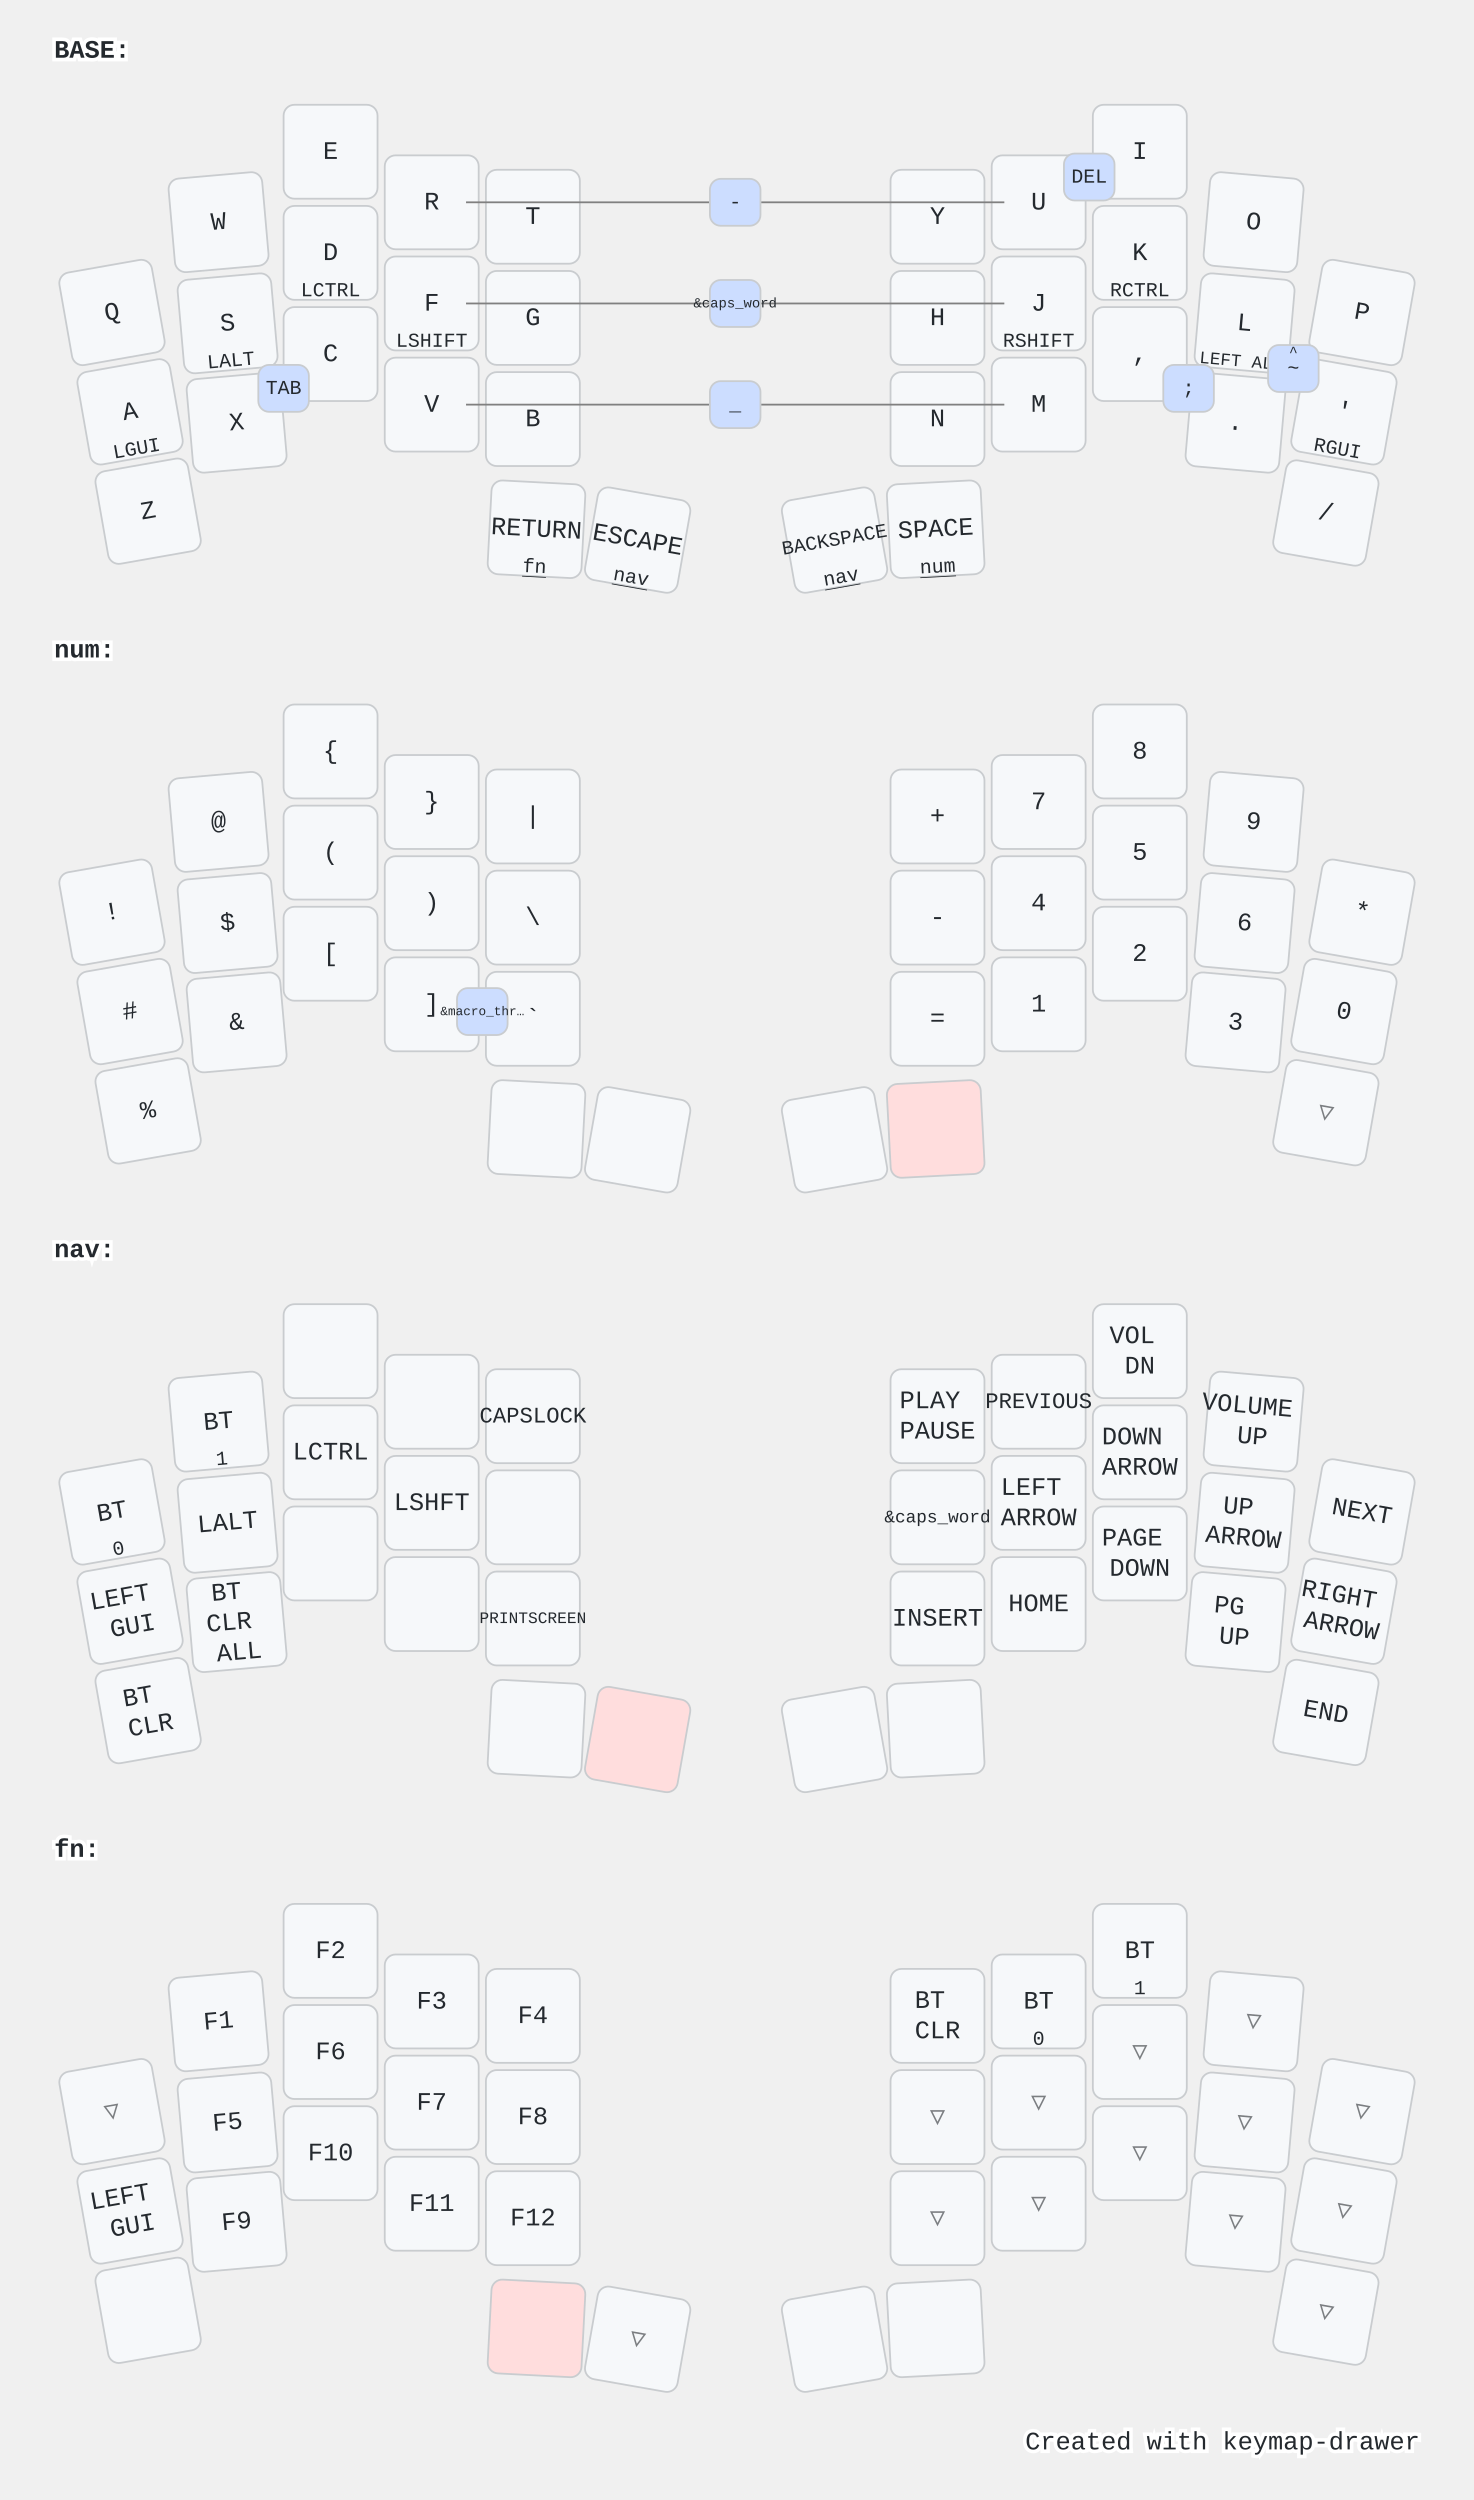
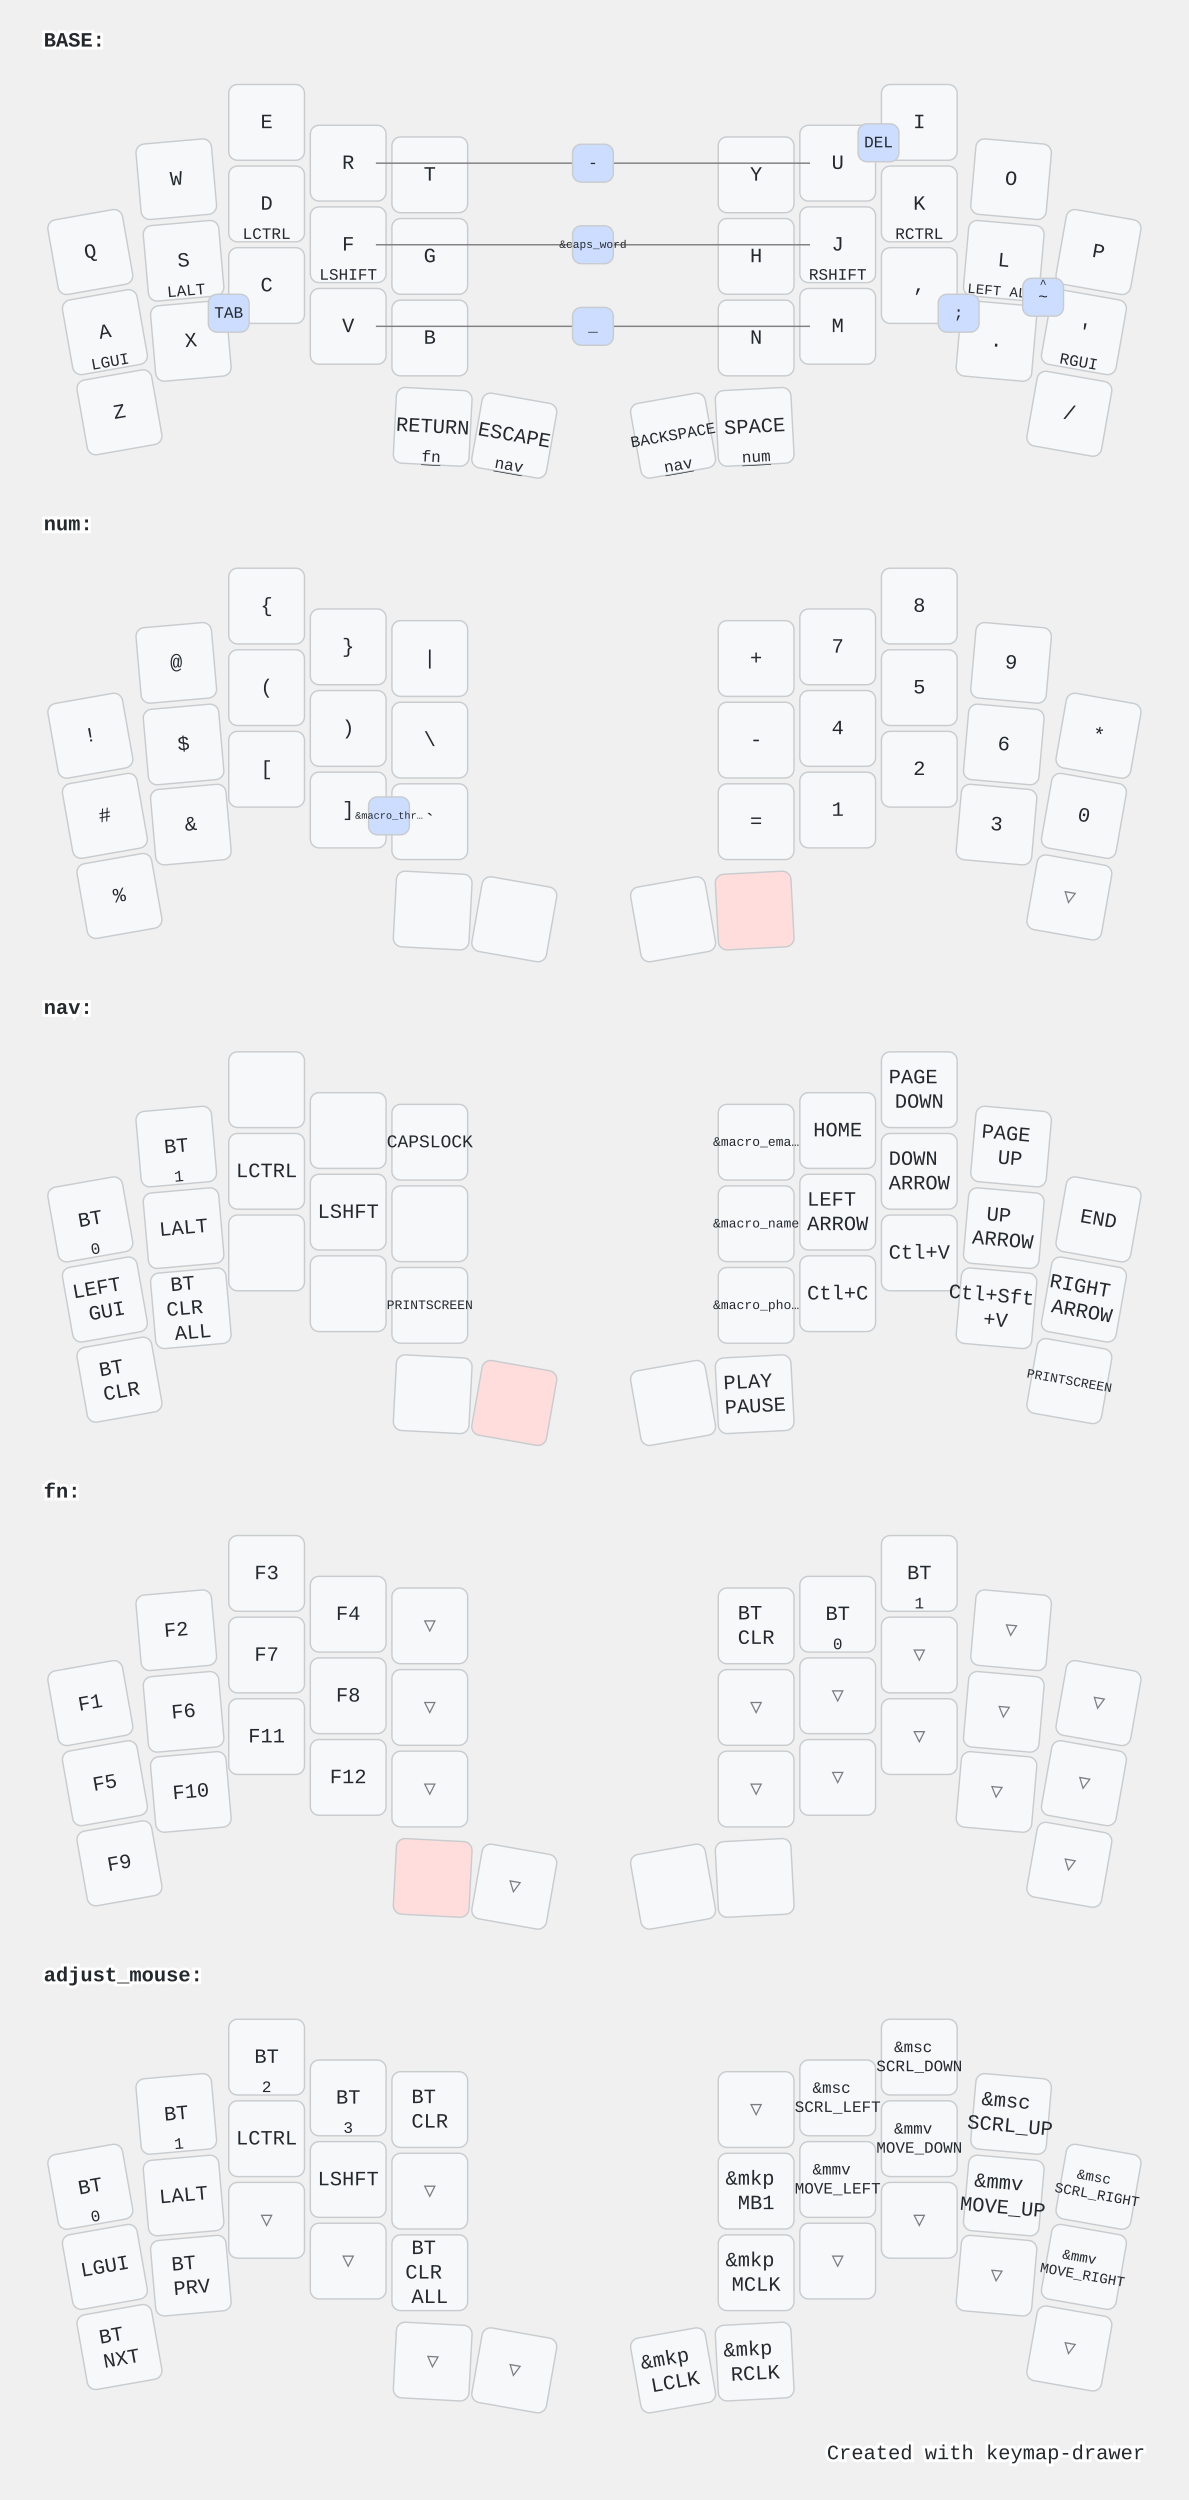
- <svg xmlns="http://www.w3.org/2000/svg" width="816" height="1384" viewBox="0 0 816 1384" class="keymap">
+ <svg xmlns="http://www.w3.org/2000/svg" width="816" height="1716" viewBox="0 0 816 1716" class="keymap">
  <style>/* inherit to force styles through use tags */
svg path {
    fill: inherit;
}

/* font and background color specifications */
svg.keymap {
    font-family: SFMono-Regular,Consolas,Liberation Mono,Menlo,monospace;
    font-size: 14px;
    font-kerning: normal;
    text-rendering: optimizeLegibility;
    fill: #24292e;
}

/* default key styling */
rect.key {
    fill: #f6f8fa;
}

rect.key, rect.combo {
    stroke: #c9cccf;
    stroke-width: 1;
}

/* default key side styling, only used is draw_key_sides is set */
rect.side {
    filter: brightness(90%);
}

/* color accent for combo boxes */
rect.combo, rect.combo-separate {
    fill: #cdf;
}

/* color accent for held keys */
rect.held, rect.combo.held {
    fill: #fdd;
}

/* color accent for ghost (optional) keys */
rect.ghost, rect.combo.ghost {
    stroke-dasharray: 4, 4;
    stroke-width: 2;
}

text {
    text-anchor: middle;
    dominant-baseline: middle;
}

/* styling for layer labels */
text.label {
    font-weight: bold;
    text-anchor: start;
    stroke: white;
    stroke-width: 4;
    paint-order: stroke;
}

/* styling for optional footer */
text.footer {
    text-anchor: end;
    dominant-baseline: auto;
    stroke: white;
    stroke-width: 4;
    paint-order: stroke;
}

/* styling for combo tap, and key non-tap label text */
text.combo, text.hold, text.shifted, text.left, text.right, text.tl, text.tr, text.bl, text.br {
    font-size: 11px;
}

text.hold, text.bl, text.br {
    text-anchor: middle;
    dominant-baseline: auto;
}

text.shifted, text.tl, text.tr {
    text-anchor: middle;
    dominant-baseline: hanging;
}

text.left, text.tl, text.bl {
    text-anchor: start;
}

text.right, text.tr, text.br {
    text-anchor: end;
}

text.layer-activator {
    text-decoration: underline;
}

/* styling for hold/shifted label text in combo box */
text.combo.hold, text.combo.shifted, text.combo.left, text.combo.right {
    font-size: 8px;
}

/* lighter symbol for transparent keys */
text.trans {
    fill: #7b7e81;
}

/* styling for combo dendrons */
path.combo {
    stroke-width: 1;
    stroke: gray;
    fill: none;
}

/* Start Tabler Icons Cleanup */
/* cannot use height/width with glyphs */
.icon-tabler &gt; path {
    fill: inherit;
    stroke: inherit;
    stroke-width: 2;
}
/* hide tabler's default box */
.icon-tabler &gt; path[stroke="none"][fill="none"] {
    visibility: hidden;
}
/* End Tabler Icons Cleanup */

@media (prefers-color-scheme: dark) {
svg.keymap { fill: #d1d6db; }
rect.key { fill: #3f4750; }
rect.key, rect.combo { stroke: #60666c; }
rect.combo, rect.combo-separate { fill: #1f3d7a; }
rect.held, rect.combo.held { fill: #854747; }
text.label, text.footer { stroke: black; }
text.trans { fill: #7e8184; }
path.combo { stroke: #7f7f7f; }

}</style>
  <g transform="translate(30, 0)" class="layer-BASE">
    <text x="0" y="28" class="label" id="BASE">BASE:</text>
    <g transform="translate(0, 56)">
      <g transform="translate(32, 117) rotate(-10.0)" class="key keypos-0">
        <rect rx="6" ry="6" x="-26" y="-26" width="52" height="52" class="key" />
        <text x="0" y="0" class="key tap">Q</text>
      </g>
      <g transform="translate(91, 67) rotate(-5.0)" class="key keypos-1">
        <rect rx="6" ry="6" x="-26" y="-26" width="52" height="52" class="key" />
        <text x="0" y="0" class="key tap">W</text>
      </g>
      <g transform="translate(153, 28)" class="key keypos-2">
        <rect rx="6" ry="6" x="-26" y="-26" width="52" height="52" class="key" />
        <text x="0" y="0" class="key tap">E</text>
      </g>
      <g transform="translate(209, 56)" class="key keypos-3">
        <rect rx="6" ry="6" x="-26" y="-26" width="52" height="52" class="key" />
        <text x="0" y="0" class="key tap">R</text>
      </g>
      <g transform="translate(265, 64)" class="key keypos-4">
        <rect rx="6" ry="6" x="-26" y="-26" width="52" height="52" class="key" />
        <text x="0" y="0" class="key tap">T</text>
      </g>
      <g transform="translate(489, 64)" class="key keypos-5">
        <rect rx="6" ry="6" x="-26" y="-26" width="52" height="52" class="key" />
        <text x="0" y="0" class="key tap">Y</text>
      </g>
      <g transform="translate(545, 56)" class="key keypos-6">
        <rect rx="6" ry="6" x="-26" y="-26" width="52" height="52" class="key" />
        <text x="0" y="0" class="key tap">U</text>
      </g>
      <g transform="translate(601, 28)" class="key keypos-7">
        <rect rx="6" ry="6" x="-26" y="-26" width="52" height="52" class="key" />
        <text x="0" y="0" class="key tap">I</text>
      </g>
      <g transform="translate(664, 67) rotate(5.0)" class="key keypos-8">
        <rect rx="6" ry="6" x="-26" y="-26" width="52" height="52" class="key" />
        <text x="0" y="0" class="key tap">O</text>
      </g>
      <g transform="translate(724, 117) rotate(10.0)" class="key keypos-9">
        <rect rx="6" ry="6" x="-26" y="-26" width="52" height="52" class="key" />
        <text x="0" y="0" class="key tap">P</text>
      </g>
      <g transform="translate(42, 172) rotate(-10.0)" class="key keypos-10">
        <rect rx="6" ry="6" x="-26" y="-26" width="52" height="52" class="key" />
        <text x="0" y="0" class="key tap">A</text>
        <text x="0" y="24" class="key hold">LGUI</text>
      </g>
      <g transform="translate(96, 123) rotate(-5.0)" class="key keypos-11">
        <rect rx="6" ry="6" x="-26" y="-26" width="52" height="52" class="key" />
        <text x="0" y="0" class="key tap">S</text>
        <text x="0" y="24" class="key hold">LALT</text>
      </g>
      <g transform="translate(153, 84)" class="key keypos-12">
        <rect rx="6" ry="6" x="-26" y="-26" width="52" height="52" class="key" />
        <text x="0" y="0" class="key tap">D</text>
        <text x="0" y="24" class="key hold">LCTRL</text>
      </g>
      <g transform="translate(209, 112)" class="key keypos-13">
        <rect rx="6" ry="6" x="-26" y="-26" width="52" height="52" class="key" />
        <text x="0" y="0" class="key tap">F</text>
        <text x="0" y="24" class="key hold">LSHIFT</text>
      </g>
      <g transform="translate(265, 120)" class="key keypos-14">
        <rect rx="6" ry="6" x="-26" y="-26" width="52" height="52" class="key" />
        <text x="0" y="0" class="key tap">G</text>
      </g>
      <g transform="translate(489, 120)" class="key keypos-15">
        <rect rx="6" ry="6" x="-26" y="-26" width="52" height="52" class="key" />
        <text x="0" y="0" class="key tap">H</text>
      </g>
      <g transform="translate(545, 112)" class="key keypos-16">
        <rect rx="6" ry="6" x="-26" y="-26" width="52" height="52" class="key" />
        <text x="0" y="0" class="key tap">J</text>
        <text x="0" y="24" class="key hold">RSHIFT</text>
      </g>
      <g transform="translate(601, 84)" class="key keypos-17">
        <rect rx="6" ry="6" x="-26" y="-26" width="52" height="52" class="key" />
        <text x="0" y="0" class="key tap">K</text>
        <text x="0" y="24" class="key hold">RCTRL</text>
      </g>
      <g transform="translate(659, 123) rotate(5.0)" class="key keypos-18">
        <rect rx="6" ry="6" x="-26" y="-26" width="52" height="52" class="key" />
        <text x="0" y="0" class="key tap">L</text>
        <text x="0" y="24" class="key hold">
          <tspan style="font-size: 88%">LEFT ALT</tspan>
        </text>
      </g>
      <g transform="translate(714, 172) rotate(10.0)" class="key keypos-19">
        <rect rx="6" ry="6" x="-26" y="-26" width="52" height="52" class="key" />
        <text x="0" y="0" class="key tap">'</text>
        <text x="0" y="24" class="key hold">RGUI</text>
      </g>
      <g transform="translate(52, 227) rotate(-10.0)" class="key keypos-20">
        <rect rx="6" ry="6" x="-26" y="-26" width="52" height="52" class="key" />
        <text x="0" y="0" class="key tap">Z</text>
      </g>
      <g transform="translate(101, 178) rotate(-5.0)" class="key keypos-21">
        <rect rx="6" ry="6" x="-26" y="-26" width="52" height="52" class="key" />
        <text x="0" y="0" class="key tap">X</text>
      </g>
      <g transform="translate(153, 140)" class="key keypos-22">
        <rect rx="6" ry="6" x="-26" y="-26" width="52" height="52" class="key" />
        <text x="0" y="0" class="key tap">C</text>
      </g>
      <g transform="translate(209, 168)" class="key keypos-23">
        <rect rx="6" ry="6" x="-26" y="-26" width="52" height="52" class="key" />
        <text x="0" y="0" class="key tap">V</text>
      </g>
      <g transform="translate(265, 176)" class="key keypos-24">
        <rect rx="6" ry="6" x="-26" y="-26" width="52" height="52" class="key" />
        <text x="0" y="0" class="key tap">B</text>
      </g>
      <g transform="translate(489, 176)" class="key keypos-25">
        <rect rx="6" ry="6" x="-26" y="-26" width="52" height="52" class="key" />
        <text x="0" y="0" class="key tap">N</text>
      </g>
      <g transform="translate(545, 168)" class="key keypos-26">
        <rect rx="6" ry="6" x="-26" y="-26" width="52" height="52" class="key" />
        <text x="0" y="0" class="key tap">M</text>
      </g>
      <g transform="translate(601, 140)" class="key keypos-27">
        <rect rx="6" ry="6" x="-26" y="-26" width="52" height="52" class="key" />
        <text x="0" y="0" class="key tap">,</text>
      </g>
      <g transform="translate(654, 178) rotate(5.0)" class="key keypos-28">
        <rect rx="6" ry="6" x="-26" y="-26" width="52" height="52" class="key" />
        <text x="0" y="0" class="key tap">.</text>
      </g>
      <g transform="translate(704, 228) rotate(10.0)" class="key keypos-29">
        <rect rx="6" ry="6" x="-26" y="-26" width="52" height="52" class="key" />
        <text x="0" y="0" class="key tap">/</text>
      </g>
      <g transform="translate(267, 237) rotate(3.0)" class="key keypos-30">
        <rect rx="6" ry="6" x="-26" y="-26" width="52" height="52" class="key" />
        <text x="0" y="0" class="key tap">RETURN</text>
        <a href="#fn">
          <text x="0" y="24" class="key hold layer-activator">fn</text>
        </a>
      </g>
      <g transform="translate(323, 243) rotate(10.0)" class="key keypos-31">
        <rect rx="6" ry="6" x="-26" y="-26" width="52" height="52" class="key" />
        <text x="0" y="0" class="key tap">ESCAPE</text>
        <a href="#nav">
          <text x="0" y="24" class="key hold layer-activator">nav</text>
        </a>
      </g>
      <g transform="translate(432, 243) rotate(-10.0)" class="key keypos-32">
        <rect rx="6" ry="6" x="-26" y="-26" width="52" height="52" class="key" />
        <text x="0" y="0" class="key tap">
          <tspan style="font-size: 78%">BACKSPACE</tspan>
        </text>
        <a href="#nav">
          <text x="0" y="24" class="key hold layer-activator">nav</text>
        </a>
      </g>
      <g transform="translate(488, 237) rotate(-3.0)" class="key keypos-33">
        <rect rx="6" ry="6" x="-26" y="-26" width="52" height="52" class="key" />
        <text x="0" y="0" class="key tap">SPACE</text>
        <a href="#num">
          <text x="0" y="24" class="key hold layer-activator">num</text>
        </a>
      </g>
      <g class="combo combopos-0">
        <rect rx="6" ry="6" x="559" y="29" width="28" height="26" class="combo" />
        <text x="573" y="42" class="combo tap">DEL</text>
      </g>
      <g class="combo combopos-1">
        <rect rx="6" ry="6" x="113" y="146" width="28" height="26" class="combo" />
        <text x="127" y="159" class="combo tap">TAB</text>
      </g>
      <g class="combo combopos-2">
        <rect rx="6" ry="6" x="672" y="135" width="28" height="26" class="combo" />
        <text x="686" y="148" class="combo tap">~</text>
        <text x="686" y="137" class="combo shifted">^</text>
      </g>
      <g class="combo combopos-3">
        <rect rx="6" ry="6" x="614" y="146" width="28" height="26" class="combo" />
        <text x="628" y="159" class="combo tap">;</text>
      </g>
      <g class="combo combopos-4">
        <path d="M377,112 l-149,0" class="combo" />
        <path d="M377,112 l149,0" class="combo" />
        <rect rx="6" ry="6" x="363" y="99" width="28" height="26" class="combo" />
        <text x="377" y="112" class="combo tap">
          <tspan style="font-size: 70%">&amp;caps_word</tspan>
        </text>
      </g>
      <g class="combo combopos-5">
        <path d="M377,168 l-149,0" class="combo" />
        <path d="M377,168 l149,0" class="combo" />
        <rect rx="6" ry="6" x="363" y="155" width="28" height="26" class="combo" />
        <text x="377" y="168" class="combo tap">_</text>
      </g>
      <g class="combo combopos-6">
        <path d="M377,56 l-149,0" class="combo" />
        <path d="M377,56 l149,0" class="combo" />
        <rect rx="6" ry="6" x="363" y="43" width="28" height="26" class="combo" />
        <text x="377" y="56" class="combo tap">-</text>
      </g>
    </g>
  </g>
  <g transform="translate(30, 332)" class="layer-num">
    <text x="0" y="28" class="label" id="num">num:</text>
    <g transform="translate(0, 56)">
      <g transform="translate(32, 117) rotate(-10.0)" class="key keypos-0">
        <rect rx="6" ry="6" x="-26" y="-26" width="52" height="52" class="key" />
        <text x="0" y="0" class="key tap">!</text>
      </g>
      <g transform="translate(91, 67) rotate(-5.0)" class="key keypos-1">
        <rect rx="6" ry="6" x="-26" y="-26" width="52" height="52" class="key" />
        <text x="0" y="0" class="key tap">@</text>
      </g>
      <g transform="translate(153, 28)" class="key keypos-2">
        <rect rx="6" ry="6" x="-26" y="-26" width="52" height="52" class="key" />
        <text x="0" y="0" class="key tap">{</text>
      </g>
      <g transform="translate(209, 56)" class="key keypos-3">
        <rect rx="6" ry="6" x="-26" y="-26" width="52" height="52" class="key" />
        <text x="0" y="0" class="key tap">}</text>
      </g>
      <g transform="translate(265, 64)" class="key keypos-4">
        <rect rx="6" ry="6" x="-26" y="-26" width="52" height="52" class="key" />
        <text x="0" y="0" class="key tap">|</text>
      </g>
      <g transform="translate(489, 64)" class="key keypos-5">
        <rect rx="6" ry="6" x="-26" y="-26" width="52" height="52" class="key" />
        <text x="0" y="0" class="key tap">+</text>
      </g>
      <g transform="translate(545, 56)" class="key keypos-6">
        <rect rx="6" ry="6" x="-26" y="-26" width="52" height="52" class="key" />
        <text x="0" y="0" class="key tap">7</text>
      </g>
      <g transform="translate(601, 28)" class="key keypos-7">
        <rect rx="6" ry="6" x="-26" y="-26" width="52" height="52" class="key" />
        <text x="0" y="0" class="key tap">8</text>
      </g>
      <g transform="translate(664, 67) rotate(5.0)" class="key keypos-8">
        <rect rx="6" ry="6" x="-26" y="-26" width="52" height="52" class="key" />
        <text x="0" y="0" class="key tap">9</text>
      </g>
      <g transform="translate(724, 117) rotate(10.0)" class="key keypos-9">
        <rect rx="6" ry="6" x="-26" y="-26" width="52" height="52" class="key" />
        <text x="0" y="0" class="key tap">*</text>
      </g>
      <g transform="translate(42, 172) rotate(-10.0)" class="key keypos-10">
        <rect rx="6" ry="6" x="-26" y="-26" width="52" height="52" class="key" />
        <text x="0" y="0" class="key tap">#</text>
      </g>
      <g transform="translate(96, 123) rotate(-5.0)" class="key keypos-11">
        <rect rx="6" ry="6" x="-26" y="-26" width="52" height="52" class="key" />
        <text x="0" y="0" class="key tap">$</text>
      </g>
      <g transform="translate(153, 84)" class="key keypos-12">
        <rect rx="6" ry="6" x="-26" y="-26" width="52" height="52" class="key" />
        <text x="0" y="0" class="key tap">(</text>
      </g>
      <g transform="translate(209, 112)" class="key keypos-13">
        <rect rx="6" ry="6" x="-26" y="-26" width="52" height="52" class="key" />
        <text x="0" y="0" class="key tap">)</text>
      </g>
      <g transform="translate(265, 120)" class="key keypos-14">
        <rect rx="6" ry="6" x="-26" y="-26" width="52" height="52" class="key" />
        <text x="0" y="0" class="key tap">\</text>
      </g>
      <g transform="translate(489, 120)" class="key keypos-15">
        <rect rx="6" ry="6" x="-26" y="-26" width="52" height="52" class="key" />
        <text x="0" y="0" class="key tap">-</text>
      </g>
      <g transform="translate(545, 112)" class="key keypos-16">
        <rect rx="6" ry="6" x="-26" y="-26" width="52" height="52" class="key" />
        <text x="0" y="0" class="key tap">4</text>
      </g>
      <g transform="translate(601, 84)" class="key keypos-17">
        <rect rx="6" ry="6" x="-26" y="-26" width="52" height="52" class="key" />
        <text x="0" y="0" class="key tap">5</text>
      </g>
      <g transform="translate(659, 123) rotate(5.0)" class="key keypos-18">
        <rect rx="6" ry="6" x="-26" y="-26" width="52" height="52" class="key" />
        <text x="0" y="0" class="key tap">6</text>
      </g>
      <g transform="translate(714, 172) rotate(10.0)" class="key keypos-19">
        <rect rx="6" ry="6" x="-26" y="-26" width="52" height="52" class="key" />
        <text x="0" y="0" class="key tap">0</text>
      </g>
      <g transform="translate(52, 227) rotate(-10.0)" class="key keypos-20">
        <rect rx="6" ry="6" x="-26" y="-26" width="52" height="52" class="key" />
        <text x="0" y="0" class="key tap">%</text>
      </g>
      <g transform="translate(101, 178) rotate(-5.0)" class="key keypos-21">
        <rect rx="6" ry="6" x="-26" y="-26" width="52" height="52" class="key" />
        <text x="0" y="0" class="key tap">&amp;</text>
      </g>
      <g transform="translate(153, 140)" class="key keypos-22">
        <rect rx="6" ry="6" x="-26" y="-26" width="52" height="52" class="key" />
        <text x="0" y="0" class="key tap">[</text>
      </g>
      <g transform="translate(209, 168)" class="key keypos-23">
        <rect rx="6" ry="6" x="-26" y="-26" width="52" height="52" class="key" />
        <text x="0" y="0" class="key tap">]</text>
      </g>
      <g transform="translate(265, 176)" class="key keypos-24">
        <rect rx="6" ry="6" x="-26" y="-26" width="52" height="52" class="key" />
        <text x="0" y="0" class="key tap">`</text>
      </g>
      <g transform="translate(489, 176)" class="key keypos-25">
        <rect rx="6" ry="6" x="-26" y="-26" width="52" height="52" class="key" />
        <text x="0" y="0" class="key tap">=</text>
      </g>
      <g transform="translate(545, 168)" class="key keypos-26">
        <rect rx="6" ry="6" x="-26" y="-26" width="52" height="52" class="key" />
        <text x="0" y="0" class="key tap">1</text>
      </g>
      <g transform="translate(601, 140)" class="key keypos-27">
        <rect rx="6" ry="6" x="-26" y="-26" width="52" height="52" class="key" />
        <text x="0" y="0" class="key tap">2</text>
      </g>
      <g transform="translate(654, 178) rotate(5.0)" class="key keypos-28">
        <rect rx="6" ry="6" x="-26" y="-26" width="52" height="52" class="key" />
        <text x="0" y="0" class="key tap">3</text>
      </g>
      <g transform="translate(704, 228) rotate(10.0)" class="key trans keypos-29">
        <rect rx="6" ry="6" x="-26" y="-26" width="52" height="52" class="key trans" />
        <text x="0" y="0" class="key trans tap">▽</text>
      </g>
      <g transform="translate(267, 237) rotate(3.0)" class="key keypos-30">
        <rect rx="6" ry="6" x="-26" y="-26" width="52" height="52" class="key" />
      </g>
      <g transform="translate(323, 243) rotate(10.0)" class="key keypos-31">
        <rect rx="6" ry="6" x="-26" y="-26" width="52" height="52" class="key" />
      </g>
      <g transform="translate(432, 243) rotate(-10.0)" class="key keypos-32">
        <rect rx="6" ry="6" x="-26" y="-26" width="52" height="52" class="key" />
      </g>
      <g transform="translate(488, 237) rotate(-3.0)" class="key held keypos-33">
        <rect rx="6" ry="6" x="-26" y="-26" width="52" height="52" class="key held" />
      </g>
      <g class="combo combopos-0">
        <rect rx="6" ry="6" x="223" y="159" width="28" height="26" class="combo" />
        <text x="237" y="172" class="combo tap">
          <tspan style="font-size: 64%">&amp;macro_thr…</tspan>
        </text>
      </g>
    </g>
  </g>
  <g transform="translate(30, 664)" class="layer-nav">
    <text x="0" y="28" class="label" id="nav">nav:</text>
    <g transform="translate(0, 56)">
      <g transform="translate(32, 117) rotate(-10.0)" class="key keypos-0">
        <rect rx="6" ry="6" x="-26" y="-26" width="52" height="52" class="key" />
        <text x="0" y="0" class="key tap">BT</text>
        <text x="0" y="24" class="key hold">0</text>
      </g>
      <g transform="translate(91, 67) rotate(-5.0)" class="key keypos-1">
        <rect rx="6" ry="6" x="-26" y="-26" width="52" height="52" class="key" />
        <text x="0" y="0" class="key tap">BT</text>
        <text x="0" y="24" class="key hold">1</text>
      </g>
      <g transform="translate(153, 28)" class="key keypos-2">
        <rect rx="6" ry="6" x="-26" y="-26" width="52" height="52" class="key" />
      </g>
      <g transform="translate(209, 56)" class="key keypos-3">
        <rect rx="6" ry="6" x="-26" y="-26" width="52" height="52" class="key" />
      </g>
      <g transform="translate(265, 64)" class="key keypos-4">
        <rect rx="6" ry="6" x="-26" y="-26" width="52" height="52" class="key" />
        <text x="0" y="0" class="key tap">
          <tspan style="font-size: 88%">CAPSLOCK</tspan>
        </text>
      </g>
      <g transform="translate(489, 64)" class="key keypos-5">
        <rect rx="6" ry="6" x="-26" y="-26" width="52" height="52" class="key" />
        <text x="0" y="0" class="key tap">
-           <tspan x="0" dy="-0.6em">PLAY</tspan>
-           <tspan x="0" dy="1.2em">PAUSE</tspan>
+           <tspan style="font-size: 64%">&amp;macro_ema…</tspan>
        </text>
      </g>
      <g transform="translate(545, 56)" class="key keypos-6">
        <rect rx="6" ry="6" x="-26" y="-26" width="52" height="52" class="key" />
-         <text x="0" y="0" class="key tap">
-           <tspan style="font-size: 88%">PREVIOUS</tspan>
-         </text>
+         <text x="0" y="0" class="key tap">HOME</text>
      </g>
      <g transform="translate(601, 28)" class="key keypos-7">
        <rect rx="6" ry="6" x="-26" y="-26" width="52" height="52" class="key" />
        <text x="0" y="0" class="key tap">
-           <tspan x="0" dy="-0.6em">VOL</tspan>
-           <tspan x="0" dy="1.2em">DN</tspan>
+           <tspan x="0" dy="-0.6em">PAGE</tspan>
+           <tspan x="0" dy="1.2em">DOWN</tspan>
        </text>
      </g>
      <g transform="translate(664, 67) rotate(5.0)" class="key keypos-8">
        <rect rx="6" ry="6" x="-26" y="-26" width="52" height="52" class="key" />
        <text x="0" y="0" class="key tap">
-           <tspan x="0" dy="-0.6em">VOLUME</tspan>
+           <tspan x="0" dy="-0.6em">PAGE</tspan>
          <tspan x="0" dy="1.2em">UP</tspan>
        </text>
      </g>
      <g transform="translate(724, 117) rotate(10.0)" class="key keypos-9">
        <rect rx="6" ry="6" x="-26" y="-26" width="52" height="52" class="key" />
-         <text x="0" y="0" class="key tap">NEXT</text>
+         <text x="0" y="0" class="key tap">END</text>
      </g>
      <g transform="translate(42, 172) rotate(-10.0)" class="key keypos-10">
        <rect rx="6" ry="6" x="-26" y="-26" width="52" height="52" class="key" />
        <text x="0" y="0" class="key tap">
          <tspan x="0" dy="-0.6em">LEFT</tspan>
          <tspan x="0" dy="1.2em">GUI</tspan>
        </text>
      </g>
      <g transform="translate(96, 123) rotate(-5.0)" class="key keypos-11">
        <rect rx="6" ry="6" x="-26" y="-26" width="52" height="52" class="key" />
        <text x="0" y="0" class="key tap">LALT</text>
      </g>
      <g transform="translate(153, 84)" class="key keypos-12">
        <rect rx="6" ry="6" x="-26" y="-26" width="52" height="52" class="key" />
        <text x="0" y="0" class="key tap">LCTRL</text>
      </g>
      <g transform="translate(209, 112)" class="key keypos-13">
        <rect rx="6" ry="6" x="-26" y="-26" width="52" height="52" class="key" />
        <text x="0" y="0" class="key tap">LSHFT</text>
      </g>
      <g transform="translate(265, 120)" class="key keypos-14">
        <rect rx="6" ry="6" x="-26" y="-26" width="52" height="52" class="key" />
      </g>
      <g transform="translate(489, 120)" class="key keypos-15">
        <rect rx="6" ry="6" x="-26" y="-26" width="52" height="52" class="key" />
        <text x="0" y="0" class="key tap">
-           <tspan style="font-size: 70%">&amp;caps_word</tspan>
+           <tspan style="font-size: 64%">&amp;macro_name</tspan>
        </text>
      </g>
      <g transform="translate(545, 112)" class="key keypos-16">
        <rect rx="6" ry="6" x="-26" y="-26" width="52" height="52" class="key" />
        <text x="0" y="0" class="key tap">
          <tspan x="0" dy="-0.6em">LEFT</tspan>
          <tspan x="0" dy="1.2em">ARROW</tspan>
        </text>
      </g>
      <g transform="translate(601, 84)" class="key keypos-17">
        <rect rx="6" ry="6" x="-26" y="-26" width="52" height="52" class="key" />
        <text x="0" y="0" class="key tap">
          <tspan x="0" dy="-0.6em">DOWN</tspan>
          <tspan x="0" dy="1.2em">ARROW</tspan>
        </text>
      </g>
      <g transform="translate(659, 123) rotate(5.0)" class="key keypos-18">
        <rect rx="6" ry="6" x="-26" y="-26" width="52" height="52" class="key" />
        <text x="0" y="0" class="key tap">
          <tspan x="0" dy="-0.6em">UP</tspan>
          <tspan x="0" dy="1.2em">ARROW</tspan>
        </text>
      </g>
      <g transform="translate(714, 172) rotate(10.0)" class="key keypos-19">
        <rect rx="6" ry="6" x="-26" y="-26" width="52" height="52" class="key" />
        <text x="0" y="0" class="key tap">
          <tspan x="0" dy="-0.6em">RIGHT</tspan>
          <tspan x="0" dy="1.2em">ARROW</tspan>
        </text>
      </g>
      <g transform="translate(52, 227) rotate(-10.0)" class="key keypos-20">
        <rect rx="6" ry="6" x="-26" y="-26" width="52" height="52" class="key" />
        <text x="0" y="0" class="key tap">
          <tspan x="0" dy="-0.6em">BT</tspan>
          <tspan x="0" dy="1.2em">CLR</tspan>
        </text>
      </g>
      <g transform="translate(101, 178) rotate(-5.0)" class="key keypos-21">
        <rect rx="6" ry="6" x="-26" y="-26" width="52" height="52" class="key" />
        <text x="0" y="0" class="key tap">
          <tspan x="0" dy="-1.2em">BT</tspan>
          <tspan x="0" dy="1.2em">CLR</tspan>
          <tspan x="0" dy="1.2em">ALL</tspan>
        </text>
      </g>
      <g transform="translate(153, 140)" class="key keypos-22">
        <rect rx="6" ry="6" x="-26" y="-26" width="52" height="52" class="key" />
      </g>
      <g transform="translate(209, 168)" class="key keypos-23">
        <rect rx="6" ry="6" x="-26" y="-26" width="52" height="52" class="key" />
      </g>
      <g transform="translate(265, 176)" class="key keypos-24">
        <rect rx="6" ry="6" x="-26" y="-26" width="52" height="52" class="key" />
        <text x="0" y="0" class="key tap">
          <tspan style="font-size: 64%">PRINTSCREEN</tspan>
        </text>
      </g>
      <g transform="translate(489, 176)" class="key keypos-25">
        <rect rx="6" ry="6" x="-26" y="-26" width="52" height="52" class="key" />
-         <text x="0" y="0" class="key tap">INSERT</text>
+         <text x="0" y="0" class="key tap">
+           <tspan style="font-size: 64%">&amp;macro_pho…</tspan>
+         </text>
      </g>
      <g transform="translate(545, 168)" class="key keypos-26">
        <rect rx="6" ry="6" x="-26" y="-26" width="52" height="52" class="key" />
-         <text x="0" y="0" class="key tap">HOME</text>
+         <text x="0" y="0" class="key tap">Ctl+C</text>
      </g>
      <g transform="translate(601, 140)" class="key keypos-27">
        <rect rx="6" ry="6" x="-26" y="-26" width="52" height="52" class="key" />
-         <text x="0" y="0" class="key tap">
-           <tspan x="0" dy="-0.6em">PAGE</tspan>
-           <tspan x="0" dy="1.2em">DOWN</tspan>
-         </text>
+         <text x="0" y="0" class="key tap">Ctl+V</text>
      </g>
      <g transform="translate(654, 178) rotate(5.0)" class="key keypos-28">
        <rect rx="6" ry="6" x="-26" y="-26" width="52" height="52" class="key" />
        <text x="0" y="0" class="key tap">
-           <tspan x="0" dy="-0.6em">PG</tspan>
-           <tspan x="0" dy="1.2em">UP</tspan>
+           <tspan x="0" dy="-0.6em">Ctl+Sft</tspan>
+           <tspan x="0" dy="1.2em">+V</tspan>
        </text>
      </g>
      <g transform="translate(704, 228) rotate(10.0)" class="key keypos-29">
        <rect rx="6" ry="6" x="-26" y="-26" width="52" height="52" class="key" />
-         <text x="0" y="0" class="key tap">END</text>
+         <text x="0" y="0" class="key tap">
+           <tspan style="font-size: 64%">PRINTSCREEN</tspan>
+         </text>
      </g>
      <g transform="translate(267, 237) rotate(3.0)" class="key keypos-30">
        <rect rx="6" ry="6" x="-26" y="-26" width="52" height="52" class="key" />
      </g>
      <g transform="translate(323, 243) rotate(10.0)" class="key held keypos-31">
        <rect rx="6" ry="6" x="-26" y="-26" width="52" height="52" class="key held" />
      </g>
      <g transform="translate(432, 243) rotate(-10.0)" class="key keypos-32">
        <rect rx="6" ry="6" x="-26" y="-26" width="52" height="52" class="key" />
      </g>
      <g transform="translate(488, 237) rotate(-3.0)" class="key keypos-33">
        <rect rx="6" ry="6" x="-26" y="-26" width="52" height="52" class="key" />
+         <text x="0" y="0" class="key tap">
+           <tspan x="0" dy="-0.6em">PLAY</tspan>
+           <tspan x="0" dy="1.2em">PAUSE</tspan>
+         </text>
      </g>
    </g>
  </g>
  <g transform="translate(30, 996)" class="layer-fn">
    <text x="0" y="28" class="label" id="fn">fn:</text>
    <g transform="translate(0, 56)">
-       <g transform="translate(32, 117) rotate(-10.0)" class="key trans keypos-0">
-         <rect rx="6" ry="6" x="-26" y="-26" width="52" height="52" class="key trans" />
-         <text x="0" y="0" class="key trans tap">▽</text>
+       <g transform="translate(32, 117) rotate(-10.0)" class="key keypos-0">
+         <rect rx="6" ry="6" x="-26" y="-26" width="52" height="52" class="key" />
+         <text x="0" y="0" class="key tap">F1</text>
      </g>
      <g transform="translate(91, 67) rotate(-5.0)" class="key keypos-1">
        <rect rx="6" ry="6" x="-26" y="-26" width="52" height="52" class="key" />
-         <text x="0" y="0" class="key tap">F1</text>
+         <text x="0" y="0" class="key tap">F2</text>
      </g>
      <g transform="translate(153, 28)" class="key keypos-2">
        <rect rx="6" ry="6" x="-26" y="-26" width="52" height="52" class="key" />
-         <text x="0" y="0" class="key tap">F2</text>
+         <text x="0" y="0" class="key tap">F3</text>
      </g>
      <g transform="translate(209, 56)" class="key keypos-3">
        <rect rx="6" ry="6" x="-26" y="-26" width="52" height="52" class="key" />
-         <text x="0" y="0" class="key tap">F3</text>
-       </g>
-       <g transform="translate(265, 64)" class="key keypos-4">
-         <rect rx="6" ry="6" x="-26" y="-26" width="52" height="52" class="key" />
        <text x="0" y="0" class="key tap">F4</text>
+       </g>
+       <g transform="translate(265, 64)" class="key trans keypos-4">
+         <rect rx="6" ry="6" x="-26" y="-26" width="52" height="52" class="key trans" />
+         <text x="0" y="0" class="key trans tap">▽</text>
      </g>
      <g transform="translate(489, 64)" class="key keypos-5">
        <rect rx="6" ry="6" x="-26" y="-26" width="52" height="52" class="key" />
        <text x="0" y="0" class="key tap">
          <tspan x="0" dy="-0.6em">BT</tspan>
          <tspan x="0" dy="1.2em">CLR</tspan>
        </text>
      </g>
      <g transform="translate(545, 56)" class="key keypos-6">
        <rect rx="6" ry="6" x="-26" y="-26" width="52" height="52" class="key" />
        <text x="0" y="0" class="key tap">BT</text>
        <text x="0" y="24" class="key hold">0</text>
      </g>
      <g transform="translate(601, 28)" class="key keypos-7">
        <rect rx="6" ry="6" x="-26" y="-26" width="52" height="52" class="key" />
        <text x="0" y="0" class="key tap">BT</text>
        <text x="0" y="24" class="key hold">1</text>
      </g>
      <g transform="translate(664, 67) rotate(5.0)" class="key trans keypos-8">
        <rect rx="6" ry="6" x="-26" y="-26" width="52" height="52" class="key trans" />
        <text x="0" y="0" class="key trans tap">▽</text>
      </g>
      <g transform="translate(724, 117) rotate(10.0)" class="key trans keypos-9">
        <rect rx="6" ry="6" x="-26" y="-26" width="52" height="52" class="key trans" />
        <text x="0" y="0" class="key trans tap">▽</text>
      </g>
      <g transform="translate(42, 172) rotate(-10.0)" class="key keypos-10">
        <rect rx="6" ry="6" x="-26" y="-26" width="52" height="52" class="key" />
-         <text x="0" y="0" class="key tap">
-           <tspan x="0" dy="-0.6em">LEFT</tspan>
-           <tspan x="0" dy="1.2em">GUI</tspan>
-         </text>
+         <text x="0" y="0" class="key tap">F5</text>
      </g>
      <g transform="translate(96, 123) rotate(-5.0)" class="key keypos-11">
        <rect rx="6" ry="6" x="-26" y="-26" width="52" height="52" class="key" />
-         <text x="0" y="0" class="key tap">F5</text>
+         <text x="0" y="0" class="key tap">F6</text>
      </g>
      <g transform="translate(153, 84)" class="key keypos-12">
        <rect rx="6" ry="6" x="-26" y="-26" width="52" height="52" class="key" />
-         <text x="0" y="0" class="key tap">F6</text>
+         <text x="0" y="0" class="key tap">F7</text>
      </g>
      <g transform="translate(209, 112)" class="key keypos-13">
        <rect rx="6" ry="6" x="-26" y="-26" width="52" height="52" class="key" />
-         <text x="0" y="0" class="key tap">F7</text>
-       </g>
-       <g transform="translate(265, 120)" class="key keypos-14">
-         <rect rx="6" ry="6" x="-26" y="-26" width="52" height="52" class="key" />
        <text x="0" y="0" class="key tap">F8</text>
      </g>
+       <g transform="translate(265, 120)" class="key trans keypos-14">
+         <rect rx="6" ry="6" x="-26" y="-26" width="52" height="52" class="key trans" />
+         <text x="0" y="0" class="key trans tap">▽</text>
+       </g>
      <g transform="translate(489, 120)" class="key trans keypos-15">
        <rect rx="6" ry="6" x="-26" y="-26" width="52" height="52" class="key trans" />
        <text x="0" y="0" class="key trans tap">▽</text>
      </g>
      <g transform="translate(545, 112)" class="key trans keypos-16">
        <rect rx="6" ry="6" x="-26" y="-26" width="52" height="52" class="key trans" />
        <text x="0" y="0" class="key trans tap">▽</text>
      </g>
      <g transform="translate(601, 84)" class="key trans keypos-17">
        <rect rx="6" ry="6" x="-26" y="-26" width="52" height="52" class="key trans" />
        <text x="0" y="0" class="key trans tap">▽</text>
      </g>
      <g transform="translate(659, 123) rotate(5.0)" class="key trans keypos-18">
        <rect rx="6" ry="6" x="-26" y="-26" width="52" height="52" class="key trans" />
        <text x="0" y="0" class="key trans tap">▽</text>
      </g>
      <g transform="translate(714, 172) rotate(10.0)" class="key trans keypos-19">
        <rect rx="6" ry="6" x="-26" y="-26" width="52" height="52" class="key trans" />
        <text x="0" y="0" class="key trans tap">▽</text>
      </g>
      <g transform="translate(52, 227) rotate(-10.0)" class="key keypos-20">
        <rect rx="6" ry="6" x="-26" y="-26" width="52" height="52" class="key" />
+         <text x="0" y="0" class="key tap">F9</text>
      </g>
      <g transform="translate(101, 178) rotate(-5.0)" class="key keypos-21">
        <rect rx="6" ry="6" x="-26" y="-26" width="52" height="52" class="key" />
-         <text x="0" y="0" class="key tap">F9</text>
+         <text x="0" y="0" class="key tap">F10</text>
      </g>
      <g transform="translate(153, 140)" class="key keypos-22">
        <rect rx="6" ry="6" x="-26" y="-26" width="52" height="52" class="key" />
-         <text x="0" y="0" class="key tap">F10</text>
+         <text x="0" y="0" class="key tap">F11</text>
      </g>
      <g transform="translate(209, 168)" class="key keypos-23">
        <rect rx="6" ry="6" x="-26" y="-26" width="52" height="52" class="key" />
-         <text x="0" y="0" class="key tap">F11</text>
-       </g>
-       <g transform="translate(265, 176)" class="key keypos-24">
-         <rect rx="6" ry="6" x="-26" y="-26" width="52" height="52" class="key" />
        <text x="0" y="0" class="key tap">F12</text>
+       </g>
+       <g transform="translate(265, 176)" class="key trans keypos-24">
+         <rect rx="6" ry="6" x="-26" y="-26" width="52" height="52" class="key trans" />
+         <text x="0" y="0" class="key trans tap">▽</text>
      </g>
      <g transform="translate(489, 176)" class="key trans keypos-25">
        <rect rx="6" ry="6" x="-26" y="-26" width="52" height="52" class="key trans" />
        <text x="0" y="0" class="key trans tap">▽</text>
      </g>
      <g transform="translate(545, 168)" class="key trans keypos-26">
        <rect rx="6" ry="6" x="-26" y="-26" width="52" height="52" class="key trans" />
        <text x="0" y="0" class="key trans tap">▽</text>
      </g>
      <g transform="translate(601, 140)" class="key trans keypos-27">
        <rect rx="6" ry="6" x="-26" y="-26" width="52" height="52" class="key trans" />
        <text x="0" y="0" class="key trans tap">▽</text>
      </g>
      <g transform="translate(654, 178) rotate(5.0)" class="key trans keypos-28">
        <rect rx="6" ry="6" x="-26" y="-26" width="52" height="52" class="key trans" />
        <text x="0" y="0" class="key trans tap">▽</text>
      </g>
      <g transform="translate(704, 228) rotate(10.0)" class="key trans keypos-29">
        <rect rx="6" ry="6" x="-26" y="-26" width="52" height="52" class="key trans" />
        <text x="0" y="0" class="key trans tap">▽</text>
      </g>
      <g transform="translate(267, 237) rotate(3.0)" class="key held keypos-30">
        <rect rx="6" ry="6" x="-26" y="-26" width="52" height="52" class="key held" />
      </g>
      <g transform="translate(323, 243) rotate(10.0)" class="key trans keypos-31">
        <rect rx="6" ry="6" x="-26" y="-26" width="52" height="52" class="key trans" />
        <text x="0" y="0" class="key trans tap">▽</text>
      </g>
      <g transform="translate(432, 243) rotate(-10.0)" class="key keypos-32">
        <rect rx="6" ry="6" x="-26" y="-26" width="52" height="52" class="key" />
      </g>
      <g transform="translate(488, 237) rotate(-3.0)" class="key keypos-33">
        <rect rx="6" ry="6" x="-26" y="-26" width="52" height="52" class="key" />
      </g>
    </g>
  </g>
-   <text x="786.0" y="1356.0" class="footer">Created with <a href="https://github.com/caksoylar/keymap-drawer">keymap-drawer</a>
+   <g transform="translate(30, 1328)" class="layer-adjust_mouse">
+     <text x="0" y="28" class="label" id="adjust_mouse">adjust_mouse:</text>
+     <g transform="translate(0, 56)">
+       <g transform="translate(32, 117) rotate(-10.0)" class="key keypos-0">
+         <rect rx="6" ry="6" x="-26" y="-26" width="52" height="52" class="key" />
+         <text x="0" y="0" class="key tap">BT</text>
+         <text x="0" y="24" class="key hold">0</text>
+       </g>
+       <g transform="translate(91, 67) rotate(-5.0)" class="key keypos-1">
+         <rect rx="6" ry="6" x="-26" y="-26" width="52" height="52" class="key" />
+         <text x="0" y="0" class="key tap">BT</text>
+         <text x="0" y="24" class="key hold">1</text>
+       </g>
+       <g transform="translate(153, 28)" class="key keypos-2">
+         <rect rx="6" ry="6" x="-26" y="-26" width="52" height="52" class="key" />
+         <text x="0" y="0" class="key tap">BT</text>
+         <text x="0" y="24" class="key hold">2</text>
+       </g>
+       <g transform="translate(209, 56)" class="key keypos-3">
+         <rect rx="6" ry="6" x="-26" y="-26" width="52" height="52" class="key" />
+         <text x="0" y="0" class="key tap">BT</text>
+         <text x="0" y="24" class="key hold">3</text>
+       </g>
+       <g transform="translate(265, 64)" class="key keypos-4">
+         <rect rx="6" ry="6" x="-26" y="-26" width="52" height="52" class="key" />
+         <text x="0" y="0" class="key tap">
+           <tspan x="0" dy="-0.6em">BT</tspan>
+           <tspan x="0" dy="1.2em">CLR</tspan>
+         </text>
+       </g>
+       <g transform="translate(489, 64)" class="key trans keypos-5">
+         <rect rx="6" ry="6" x="-26" y="-26" width="52" height="52" class="key trans" />
+         <text x="0" y="0" class="key trans tap">▽</text>
+       </g>
+       <g transform="translate(545, 56)" class="key keypos-6">
+         <rect rx="6" ry="6" x="-26" y="-26" width="52" height="52" class="key" />
+         <text x="0" y="0" class="key tap">
+           <tspan x="0" dy="-0.6em" style="font-size: 78%">&amp;msc</tspan>
+           <tspan x="0" dy="1.2em" style="font-size: 78%">SCRL_LEFT</tspan>
+         </text>
+       </g>
+       <g transform="translate(601, 28)" class="key keypos-7">
+         <rect rx="6" ry="6" x="-26" y="-26" width="52" height="52" class="key" />
+         <text x="0" y="0" class="key tap">
+           <tspan x="0" dy="-0.6em" style="font-size: 78%">&amp;msc</tspan>
+           <tspan x="0" dy="1.2em" style="font-size: 78%">SCRL_DOWN</tspan>
+         </text>
+       </g>
+       <g transform="translate(664, 67) rotate(5.0)" class="key keypos-8">
+         <rect rx="6" ry="6" x="-26" y="-26" width="52" height="52" class="key" />
+         <text x="0" y="0" class="key tap">
+           <tspan x="0" dy="-0.6em">&amp;msc</tspan>
+           <tspan x="0" dy="1.2em">SCRL_UP</tspan>
+         </text>
+       </g>
+       <g transform="translate(724, 117) rotate(10.0)" class="key keypos-9">
+         <rect rx="6" ry="6" x="-26" y="-26" width="52" height="52" class="key" />
+         <text x="0" y="0" class="key tap">
+           <tspan x="0" dy="-0.6em" style="font-size: 70%">&amp;msc</tspan>
+           <tspan x="0" dy="1.2em" style="font-size: 70%">SCRL_RIGHT</tspan>
+         </text>
+       </g>
+       <g transform="translate(42, 172) rotate(-10.0)" class="key keypos-10">
+         <rect rx="6" ry="6" x="-26" y="-26" width="52" height="52" class="key" />
+         <text x="0" y="0" class="key tap">LGUI</text>
+       </g>
+       <g transform="translate(96, 123) rotate(-5.0)" class="key keypos-11">
+         <rect rx="6" ry="6" x="-26" y="-26" width="52" height="52" class="key" />
+         <text x="0" y="0" class="key tap">LALT</text>
+       </g>
+       <g transform="translate(153, 84)" class="key keypos-12">
+         <rect rx="6" ry="6" x="-26" y="-26" width="52" height="52" class="key" />
+         <text x="0" y="0" class="key tap">LCTRL</text>
+       </g>
+       <g transform="translate(209, 112)" class="key keypos-13">
+         <rect rx="6" ry="6" x="-26" y="-26" width="52" height="52" class="key" />
+         <text x="0" y="0" class="key tap">LSHFT</text>
+       </g>
+       <g transform="translate(265, 120)" class="key trans keypos-14">
+         <rect rx="6" ry="6" x="-26" y="-26" width="52" height="52" class="key trans" />
+         <text x="0" y="0" class="key trans tap">▽</text>
+       </g>
+       <g transform="translate(489, 120)" class="key keypos-15">
+         <rect rx="6" ry="6" x="-26" y="-26" width="52" height="52" class="key" />
+         <text x="0" y="0" class="key tap">
+           <tspan x="0" dy="-0.6em">&amp;mkp</tspan>
+           <tspan x="0" dy="1.2em">MB1</tspan>
+         </text>
+       </g>
+       <g transform="translate(545, 112)" class="key keypos-16">
+         <rect rx="6" ry="6" x="-26" y="-26" width="52" height="52" class="key" />
+         <text x="0" y="0" class="key tap">
+           <tspan x="0" dy="-0.6em" style="font-size: 78%">&amp;mmv</tspan>
+           <tspan x="0" dy="1.2em" style="font-size: 78%">MOVE_LEFT</tspan>
+         </text>
+       </g>
+       <g transform="translate(601, 84)" class="key keypos-17">
+         <rect rx="6" ry="6" x="-26" y="-26" width="52" height="52" class="key" />
+         <text x="0" y="0" class="key tap">
+           <tspan x="0" dy="-0.6em" style="font-size: 78%">&amp;mmv</tspan>
+           <tspan x="0" dy="1.2em" style="font-size: 78%">MOVE_DOWN</tspan>
+         </text>
+       </g>
+       <g transform="translate(659, 123) rotate(5.0)" class="key keypos-18">
+         <rect rx="6" ry="6" x="-26" y="-26" width="52" height="52" class="key" />
+         <text x="0" y="0" class="key tap">
+           <tspan x="0" dy="-0.6em">&amp;mmv</tspan>
+           <tspan x="0" dy="1.2em">MOVE_UP</tspan>
+         </text>
+       </g>
+       <g transform="translate(714, 172) rotate(10.0)" class="key keypos-19">
+         <rect rx="6" ry="6" x="-26" y="-26" width="52" height="52" class="key" />
+         <text x="0" y="0" class="key tap">
+           <tspan x="0" dy="-0.6em" style="font-size: 70%">&amp;mmv</tspan>
+           <tspan x="0" dy="1.2em" style="font-size: 70%">MOVE_RIGHT</tspan>
+         </text>
+       </g>
+       <g transform="translate(52, 227) rotate(-10.0)" class="key keypos-20">
+         <rect rx="6" ry="6" x="-26" y="-26" width="52" height="52" class="key" />
+         <text x="0" y="0" class="key tap">
+           <tspan x="0" dy="-0.6em">BT</tspan>
+           <tspan x="0" dy="1.2em">NXT</tspan>
+         </text>
+       </g>
+       <g transform="translate(101, 178) rotate(-5.0)" class="key keypos-21">
+         <rect rx="6" ry="6" x="-26" y="-26" width="52" height="52" class="key" />
+         <text x="0" y="0" class="key tap">
+           <tspan x="0" dy="-0.6em">BT</tspan>
+           <tspan x="0" dy="1.2em">PRV</tspan>
+         </text>
+       </g>
+       <g transform="translate(153, 140)" class="key trans keypos-22">
+         <rect rx="6" ry="6" x="-26" y="-26" width="52" height="52" class="key trans" />
+         <text x="0" y="0" class="key trans tap">▽</text>
+       </g>
+       <g transform="translate(209, 168)" class="key trans keypos-23">
+         <rect rx="6" ry="6" x="-26" y="-26" width="52" height="52" class="key trans" />
+         <text x="0" y="0" class="key trans tap">▽</text>
+       </g>
+       <g transform="translate(265, 176)" class="key keypos-24">
+         <rect rx="6" ry="6" x="-26" y="-26" width="52" height="52" class="key" />
+         <text x="0" y="0" class="key tap">
+           <tspan x="0" dy="-1.2em">BT</tspan>
+           <tspan x="0" dy="1.2em">CLR</tspan>
+           <tspan x="0" dy="1.2em">ALL</tspan>
+         </text>
+       </g>
+       <g transform="translate(489, 176)" class="key keypos-25">
+         <rect rx="6" ry="6" x="-26" y="-26" width="52" height="52" class="key" />
+         <text x="0" y="0" class="key tap">
+           <tspan x="0" dy="-0.6em">&amp;mkp</tspan>
+           <tspan x="0" dy="1.2em">MCLK</tspan>
+         </text>
+       </g>
+       <g transform="translate(545, 168)" class="key trans keypos-26">
+         <rect rx="6" ry="6" x="-26" y="-26" width="52" height="52" class="key trans" />
+         <text x="0" y="0" class="key trans tap">▽</text>
+       </g>
+       <g transform="translate(601, 140)" class="key trans keypos-27">
+         <rect rx="6" ry="6" x="-26" y="-26" width="52" height="52" class="key trans" />
+         <text x="0" y="0" class="key trans tap">▽</text>
+       </g>
+       <g transform="translate(654, 178) rotate(5.0)" class="key trans keypos-28">
+         <rect rx="6" ry="6" x="-26" y="-26" width="52" height="52" class="key trans" />
+         <text x="0" y="0" class="key trans tap">▽</text>
+       </g>
+       <g transform="translate(704, 228) rotate(10.0)" class="key trans keypos-29">
+         <rect rx="6" ry="6" x="-26" y="-26" width="52" height="52" class="key trans" />
+         <text x="0" y="0" class="key trans tap">▽</text>
+       </g>
+       <g transform="translate(267, 237) rotate(3.0)" class="key trans keypos-30">
+         <rect rx="6" ry="6" x="-26" y="-26" width="52" height="52" class="key trans" />
+         <text x="0" y="0" class="key trans tap">▽</text>
+       </g>
+       <g transform="translate(323, 243) rotate(10.0)" class="key trans keypos-31">
+         <rect rx="6" ry="6" x="-26" y="-26" width="52" height="52" class="key trans" />
+         <text x="0" y="0" class="key trans tap">▽</text>
+       </g>
+       <g transform="translate(432, 243) rotate(-10.0)" class="key keypos-32">
+         <rect rx="6" ry="6" x="-26" y="-26" width="52" height="52" class="key" />
+         <text x="0" y="0" class="key tap">
+           <tspan x="0" dy="-0.6em">&amp;mkp</tspan>
+           <tspan x="0" dy="1.2em">LCLK</tspan>
+         </text>
+       </g>
+       <g transform="translate(488, 237) rotate(-3.0)" class="key keypos-33">
+         <rect rx="6" ry="6" x="-26" y="-26" width="52" height="52" class="key" />
+         <text x="0" y="0" class="key tap">
+           <tspan x="0" dy="-0.6em">&amp;mkp</tspan>
+           <tspan x="0" dy="1.2em">RCLK</tspan>
+         </text>
+       </g>
+     </g>
+   </g>
+   <text x="786.0" y="1688.0" class="footer">Created with <a href="https://github.com/caksoylar/keymap-drawer">keymap-drawer</a>
  </text>
</svg>
